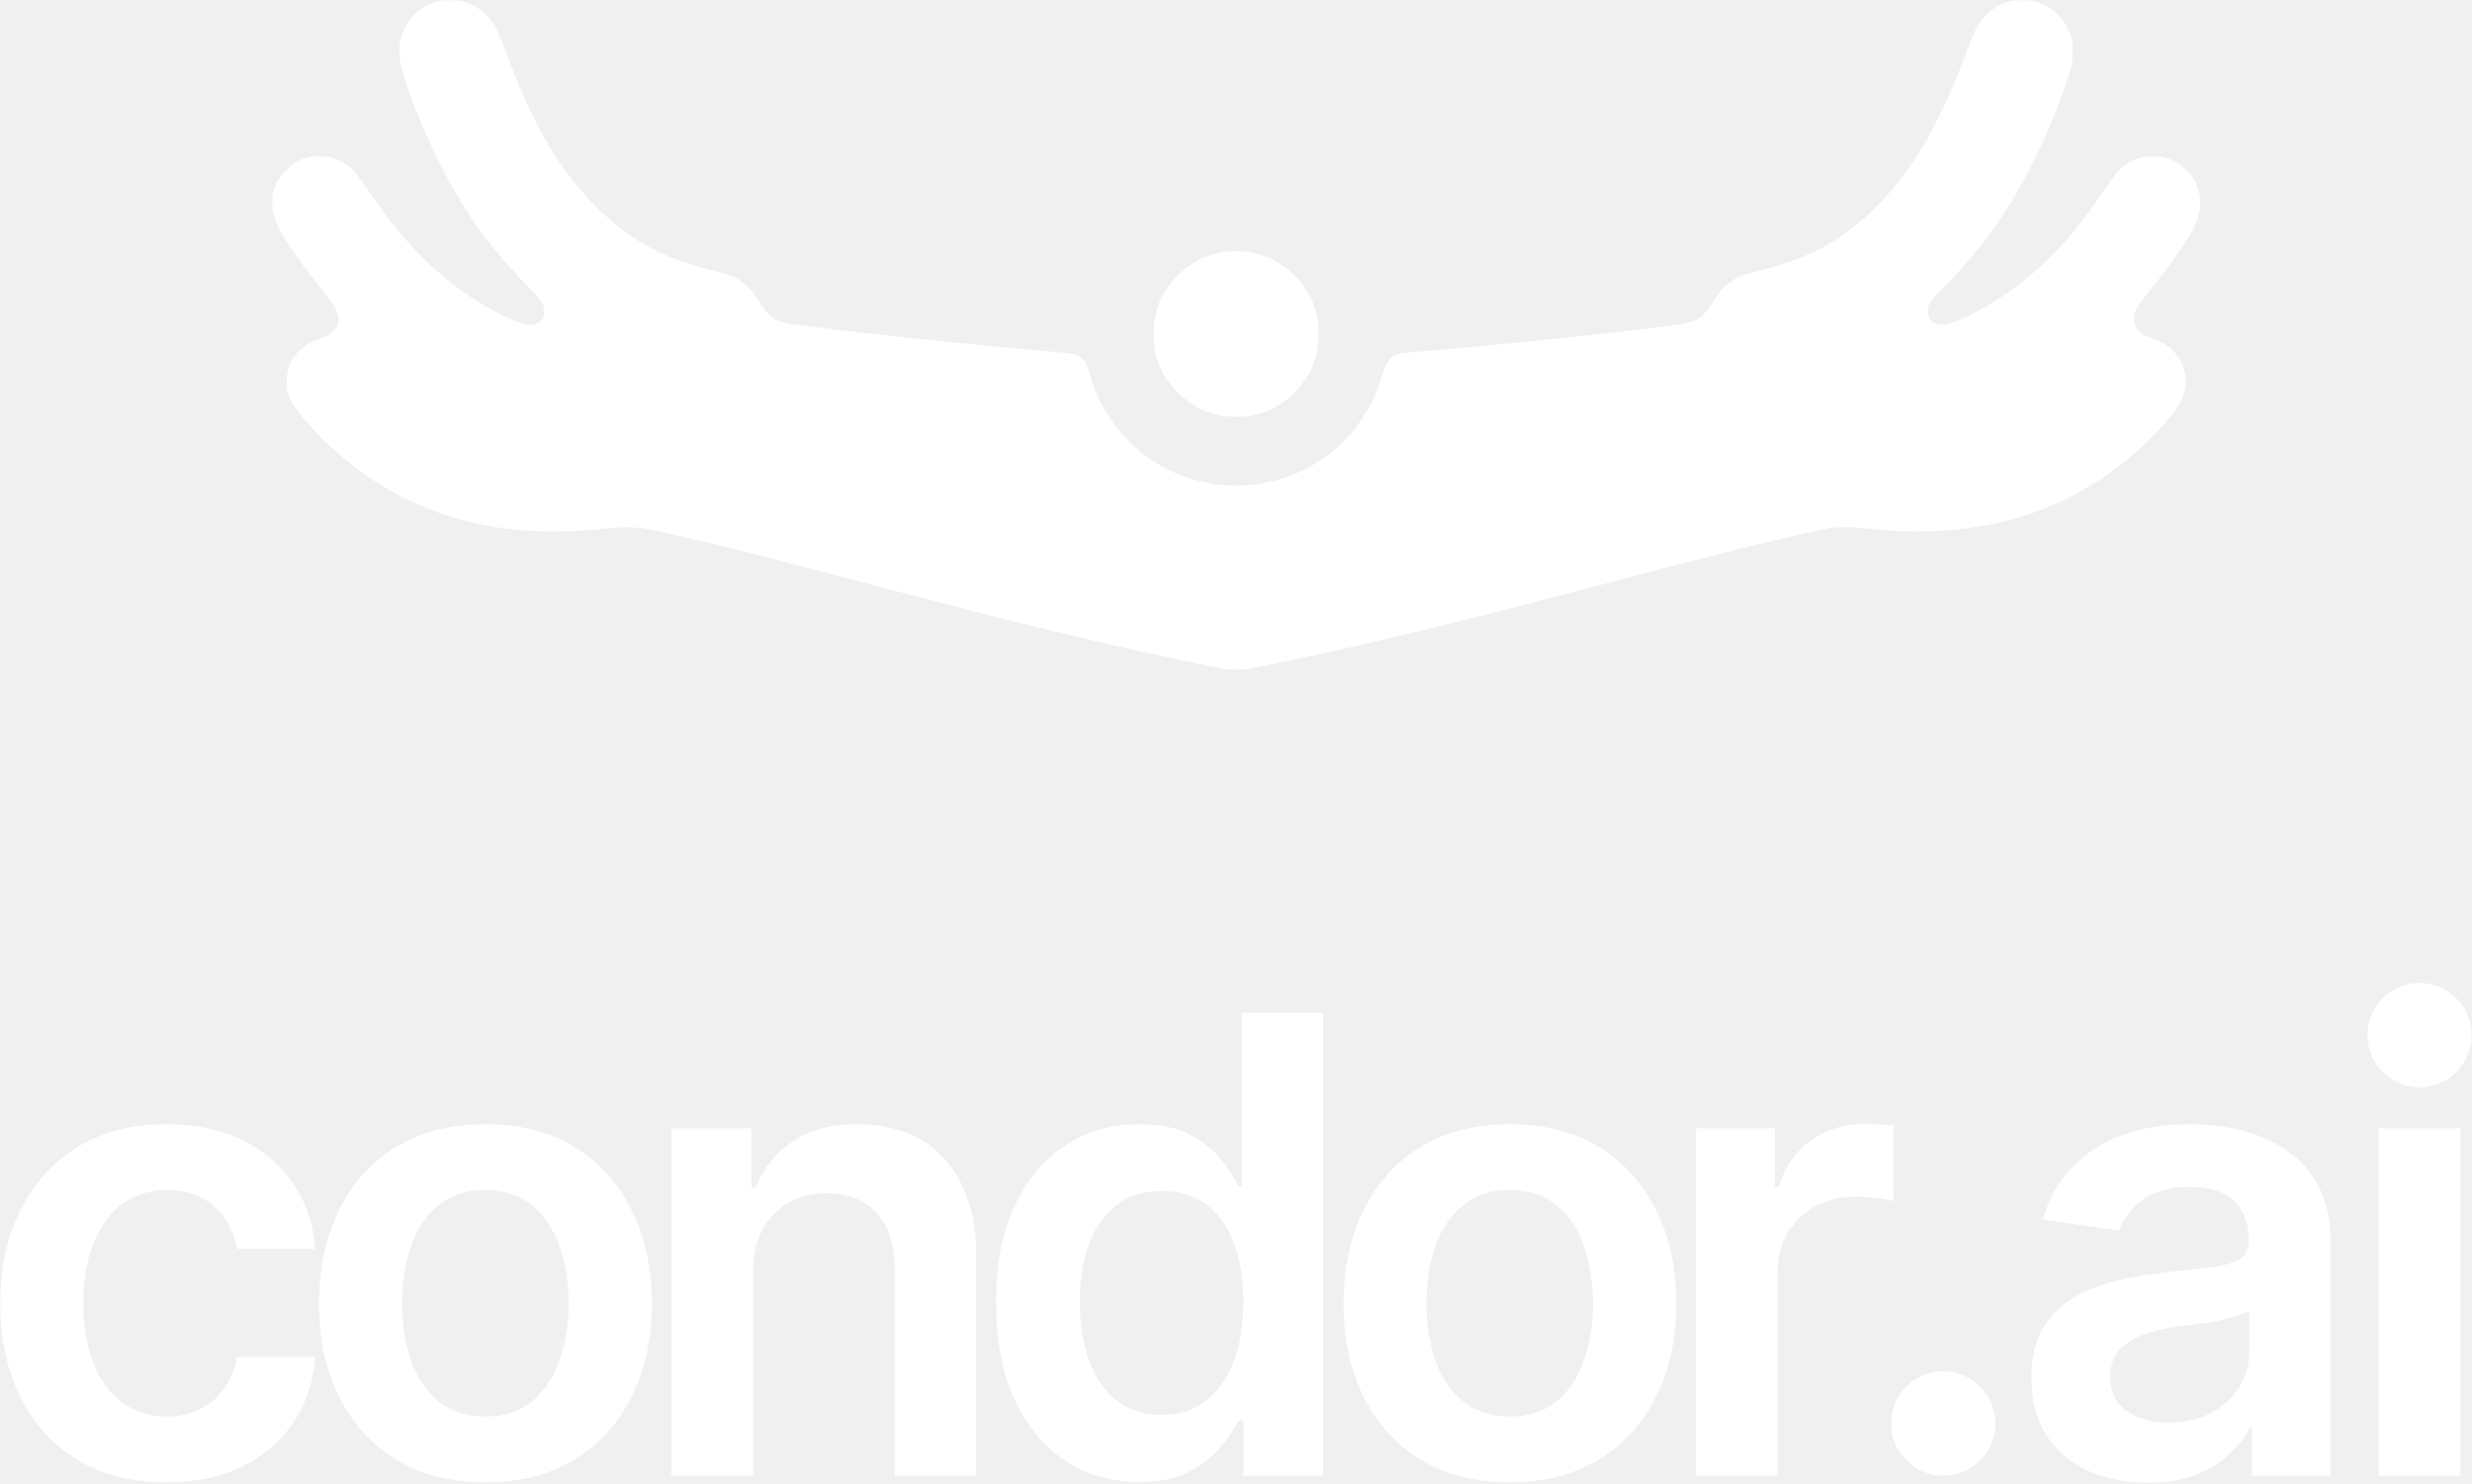
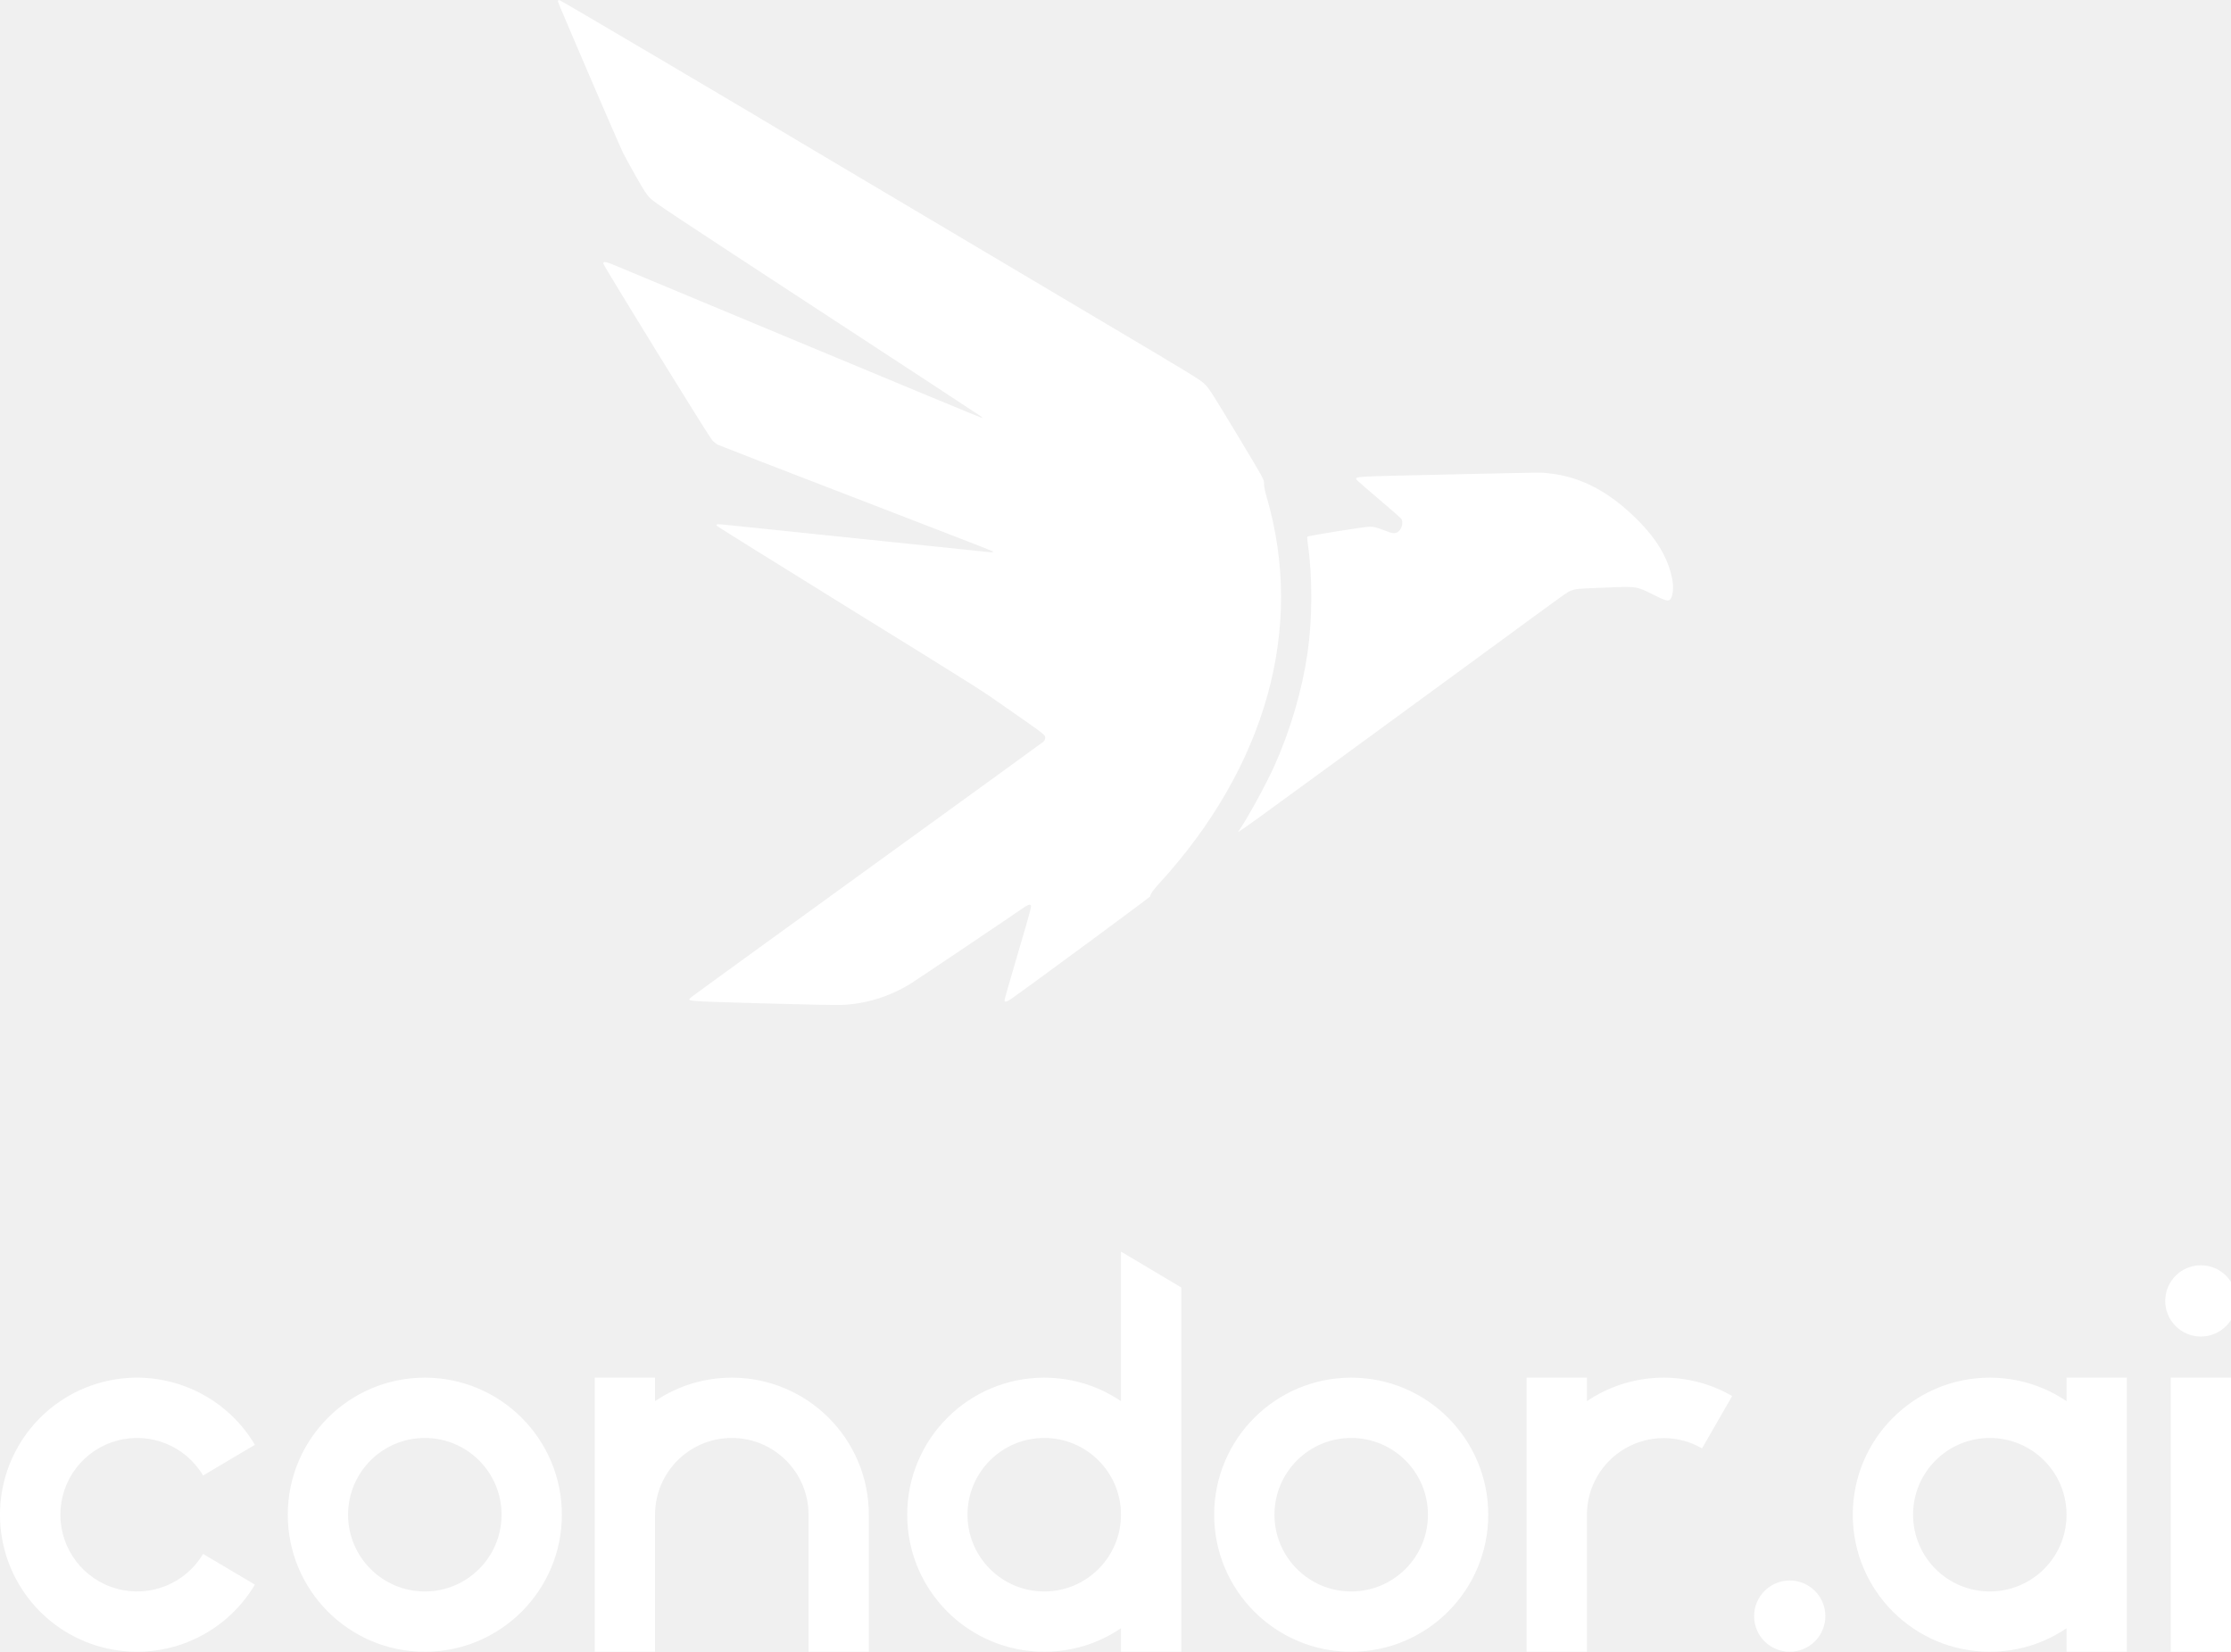
- <svg xmlns="http://www.w3.org/2000/svg" viewBox="0 0 777 466.2" fill="#FFFFFF" role="img" aria-label="condor.ai">
-   <path fill-rule="evenodd" transform="translate(85.5 0) scale(0.8235)" d="M   64.5   0.3 C   54.8   2,   48   10.8,   48.6   20.9 C   49.1   30,   60.2   56.9,   71.1   75.3 C   78.2   87.3,   86   97.4,   96.9   108.5 C   101.3   113.1,   102.6   114.5,   103.2   115.7 C   105.6   120.6,   102.3   124.8,   96.8   123.8 C   91.4   122.8,   80.2   116.8,   70.9   109.9 C   58.3   100.5,   47.9   89.2,   36.8   72.8 C   33.1   67.2,   31.5   65.3,   29.3   63.5 C   25.9   60.8,   22.5   59.6,   18   59.6 C   12.7   59.6,   9.1   61.2,   5.4   64.9 C   -0.7   70.9,   -1.6   79.1,   2.8   87.5 C   5.2   92.1,   12.1   102,   18   109.3 C   23.2   115.8,   23.5   116.2,   24.5   118.2 C   25.6   120.7,   25.7   122.7,   24.7   124.6 C   23.6   126.9,   22.2   127.8,   17   129.8 C   9.8   132.5,   5.6   138.3,   5.6   145.5 C   5.6   151.4,   7.5   154.9,   15.2   163.3 C   23.3   172.3,   34.4   181.2,   44.8   187.1 C   68.8   200.7,   95.8   205.4,   128.1   201.7 C   134.5   201,   139.7   201.2,   144.8   202.2 C   160.7   205.6,   183.5   211.2,   222.8   221.6 C   285   238.1,   318.3   246.1,   357.5   254.2 C   366.3   256,   369.2   256.1,   375.6   254.8 C   413.5   247.1,   450.5   238.3,   513.4   221.6 C   554.1   210.8,   581.4   204.1,   593.2   201.9 C   597.5   201.1,   601.9   201,   608   201.7 C   621.8   203.3,   634.8   203.3,   646.9   201.7 C   670.3   198.7,   691.1   189.6,   708.7   174.9 C   716.5   168.4,   724.5   159.9,   727.7   154.8 C   732.3   147.3,   730.9   138.1,   724.3   132.7 C   722.7   131.4,   720.7   130.3,   717.8   129.3 C   712.5   127.3,   710.7   125.3,   710.7   121.7 C   710.7   119,   711.6   117.3,   717   110.6 C   724.1   101.8,   730.7   92.4,   733.2   87.5 C   735.9   82.4,   736.6   77.6,   735.4   72.9 C   733.9   66.9,   728.7   61.7,   722.5   60.1 C   720.3   59.5,   715.7   59.5,   713.5   60.1 C   709.8   61.1,   706.5   63.2,   703.8   66.3 C   703.1   67.2,   701   70.1,   699.2   72.8 C   688.3   89,   678.2   100,   665.6   109.5 C   658.2   115.1,   647.9   121,   642   123 C   636.2   125,   632.3   123.5,   632   119.1 C   631.9   116.3,   632.6   115.1,   638.9   108.8 C   646.4   101,   649.8   97.1,   654.9   90.3 C   666.5   74.7,   676.6   55.1,   684.4   33.1 C   686.8   26.2,   687.3   24,   687.3   19.8 C   687.4   15.6,   687   14,   685.5   10.9 C   683.6   7.1,   680.4   3.9,   676.6   2 C   673.5   0.5,   671.9   0.1,   668   0.1 C   662.9   0.1,   659.3   1.4,   655.7   4.4 C   652   7.4,   650.2   10.6,   647   19.1 C   635.8   50,   623.4   69.9,   606.3   84.5 C   595.5   93.7,   584.5   99.1,   568.4   103.1 C   565.3   103.8,   562   104.8,   560.9   105.2 C   556.5   107.1,   553.3   110,   550.1   115.1 C   546.9   120.4,   544.4   122.4,   539.8   123.4 C   530.8   125.2,   463.7   132.3,   433.3   134.6 C   427.5   135.1,   425.6   136.8,   423.8   143.1 C   419.1   159.1,   408.8   171.8,   394.3   179.1 C   369.8   191.5,   340.1   185.1,   322.9   163.9 C   318   157.8,   314.6   151.1,   312.2   143.1 C   310.2   136,   308.8   135.1,   299.6   134.4 C   268.7   131.9,   202.6   124.8,   195.3   123.1 C   191.4   122.2,   189   120.2,   185.9   115.1 C   182.7   110,   179.5   107.1,   175.1   105.2 C   174   104.8,   170.7   103.8,   167.6   103.1 C   148.6   98.4,   136.3   91.5,   123.4   78.6 C   109.1   64.1,   99   46.6,   89   19.1 C   85.8   10.5,   83.9   7.3,   80.2   4.3 C   78.4   2.8,   75.3   1.2,   73.1   0.6 C   71.3   0.1,   66.4   -0.1,   64.5   0.3 M   365.1   96 C   357.4   96.7,   351.4   99.6,   345.7   105.2 C   339.3   111.6,   336.5   118.5,   336.5   127.5 C   336.5   136.5,   339.3   143.4,   345.7   149.8 C   352.1   156.1,   359.1   159.1,   368   159.1 C   376.9   159.1,   383.9   156.2,   390.3   149.8 C   396.6   143.4,   399.5   136.5,   399.5   127.5 C   399.6   117.2,   395   108.3,   386.5   101.9 C   380.7   97.5,   372.7   95.3,   365.1   96" />
-   <path transform="translate(0 308.9)" d="M  52.3   157.1L  52.3   157.1Q  36   157.1   24.3  150Q  12.6  142.8   6.3  130.1Q  0.1  117.4   0.1  100.9L  0.1  100.9Q  0.1  84.2   6.4  71.5Q  12.8  58.8   24.5  51.6Q  36.2  44.5   52.1  44.5L  52.1  44.5Q  65.5  44.5   75.8  49.3Q  86  54.2   92.1  63.1Q  98.2  71.9   99.1  83.7L  99.1  83.7L  74.5  83.7Q  73.5  78.4   70.7  74.2Q  67.9  70   63.3  67.6Q  58.8  65.2   52.5  65.2L  52.5  65.2Q  44.6  65.2   38.7  69.4Q  32.8  73.7   29.5  81.6Q  26.2  89.5   26.2  100.5L  26.2  100.5Q  26.2  111.6   29.4  119.7Q  32.6  127.8   38.6  132.1Q  44.5  136.4   52.5  136.4L  52.5  136.4Q  61  136.4   66.9  131.5Q  72.8  126.5   74.5  117.7L  74.5  117.7L  99.1  117.7Q  98.2  129.3   92.3  138.2Q  86.3  147.1   76.2  152.1Q  66   157.1   52.3   157.1ZM  152.5   157.1L  152.5   157.1Q  136.5   157.1   124.8  150.1Q  113.1  143.1   106.7  130.4Q  100.3  117.7   100.3  100.9L  100.3  100.9Q  100.3  84   106.7  71.3Q  113.1  58.5   124.8  51.5Q  136.5  44.5   152.5  44.5L  152.5  44.5Q  168.6  44.5   180.3  51.5Q  192  58.5   198.4  71.3Q  204.9  84   204.9  100.9L  204.9  100.9Q  204.9  117.7   198.4  130.4Q  192  143.1   180.3  150.1Q  168.6   157.1   152.5   157.1ZM  152.5  136.4L  152.5  136.4Q  161.4  136.4   167.2  131.7Q  172.9  127   175.8  118.9Q  178.7  110.8   178.7  100.9L  178.7  100.9Q  178.7  90.8   175.8  82.7Q  172.9  74.6   167.2  69.9Q  161.4  65.2   152.5  65.2L  152.5  65.2Q  143.8  65.2   138  69.9Q  132.1  74.6   129.2  82.7Q  126.4  90.8   126.4  100.9L  126.4  100.9Q  126.4  110.8   129.2  118.9Q  132.1  127   138  131.7Q  143.8  136.4   152.5  136.4ZM  236.7  91.1L  236.7  91.1L  236.7   155L  211   155L  211  45.8L  236.2  45.8L  236.2  64.5L  237.5  64.5Q  241.2  55.3   249.2  49.9Q  257.1  44.5   269.4  44.5L  269.4  44.5Q  280.8  44.5   289.2  49.2Q  297.6  54   302.2  63.3Q  306.8  72.5   306.8  85.6L  306.8  85.6L  306.8   155L  281.2   155L  281.2  89.6Q  281.2  78.6   275.5  72.4Q  269.8  66.2   259.9  66.2L  259.9  66.2Q  253.1  66.2   247.9  69.2Q  242.7  72.1   239.7  77.6Q  236.7  83.1   236.7  91.1ZM  358   157L  358   157Q  345.2   157   335  150.4Q  324.8  143.8   319  131.2Q  313.1  118.6   313.1  100.6L  313.1  100.6Q  313.1  82.3   319.1  69.8Q  325.1  57.3   335.3  50.9Q  345.4  44.5   358  44.5L  358  44.5Q  367.7  44.5   373.8  47.7Q  380  50.9   383.7  55.4Q  387.3  60   389.3  63.9L  389.3  63.9L  390.3  63.9L  390.3  9.5L  415.9  9.5L  415.9   155L  390.8   155L  390.8  137.7L  389.3  137.7Q  387.2  141.7   383.5  146.2Q  379.8  150.6   373.6  153.8Q  367.5   157   358   157ZM  365.1  135.9L  365.1  135.9Q  373.4  135.9   379.1  131.4Q  384.8  127   387.8  119Q  390.8  111.1   390.8  100.5L  390.8  100.5Q  390.8  89.9   387.9  82Q  384.9  74.1   379.2  69.8Q  373.4  65.5   365.1  65.5L  365.1  65.5Q  356.7  65.5   350.9  70Q  345.1  74.5   342.2  82.4Q  339.4  90.4   339.4  100.5L  339.4  100.5Q  339.4  110.7   342.3  118.7Q  345.2  126.7   350.9  131.3Q  356.7  135.9   365.1  135.9ZM  474.5   157.1L  474.5   157.1Q  458.5   157.1   446.8  150.1Q  435.1  143.1   428.7  130.4Q  422.3  117.7   422.3  100.9L  422.3  100.9Q  422.3  84   428.7  71.3Q  435.1  58.5   446.8  51.5Q  458.5  44.5   474.5  44.5L  474.5  44.5Q  490.5  44.5   502.3  51.5Q  514  58.5   520.4  71.3Q  526.9  84   526.9  100.9L  526.9  100.9Q  526.9  117.7   520.4  130.4Q  514  143.1   502.3  150.1Q  490.5   157.1   474.5   157.1ZM  474.5  136.4L  474.5  136.4Q  483.4  136.4   489.2  131.7Q  494.9  127   497.8  118.9Q  500.7  110.8   500.7  100.9L  500.7  100.9Q  500.7  90.8   497.8  82.7Q  494.9  74.6   489.2  69.9Q  483.4  65.2   474.5  65.2L  474.5  65.2Q  465.8  65.2   460  69.9Q  454.1  74.6   451.2  82.7Q  448.4  90.8   448.4  100.9L  448.4  100.9Q  448.4  110.8   451.2  118.9Q  454.1  127   460  131.7Q  465.8  136.4   474.5  136.4ZM  558.7   155L  533   155L  533  45.8L  557.9  45.8L  557.9  64.2L  559.1  64.2Q  562  54.6   569.4  49.5Q  576.7  44.4   586.1  44.4L  586.1  44.4Q  588.1  44.4   590.8  44.6Q  593.5  44.7   595.2  45L  595.2  45L  595.2  68.7Q  593.6  68.1   590.1  67.7Q  586.6  67.3   583.3  67.3L  583.3  67.3Q  576.2  67.3   570.6  70.3Q  565.1  73.4   561.9  78.6Q  558.7  83.9   558.7  90.9L  558.7  90.9L  558.7   155ZM  627.2   138.6C  627.2   147.7   619.9   155   610.8   155C  601.8   155   594.4   147.7   594.4   138.6C  594.4   129.6   601.8   122.2   610.8   122.2C  619.9   122.2   627.2   129.6   627.2   138.6ZM  675.1   157.2L  675.1   157.2Q  664.7   157.2   656.4  153.5Q  648.1  149.7   643.3  142.4Q  638.5  135.1   638.5  124.3L  638.5  124.3Q  638.5  115.2   641.9  109.1Q  645.3  103   651.2  99.4Q  657.1  95.8   664.6  93.9Q  672  92   679.9  91.2L  679.9  91.2Q  689.6  90.2   695.5  89.4Q  701.5  88.6   704.2  86.8Q  706.8  85.1   706.8  81.4L  706.8  81.4L  706.8  80.9Q  706.8  73   702.2  68.6Q  697.5  64.2   688.5  64.2L  688.5  64.2Q  679  64.2   673.5  68.3Q  668  72.4   666  77.9L  666  77.9L  642.1  74.5Q  644.9  64.6   651.5  57.9Q  658  51.2   667.4  47.8Q  676.9  44.5   688.3  44.5L  688.3  44.5Q  696.1  44.5   703.9  46.3Q  711.7  48.1   718.3  52.4Q  724.8  56.7   728.7  63.9Q  732.6  71.1   732.6  82L  732.6  82L  732.6   155L  707.9   155L  707.9  140L  707.1  140Q  704.8  144.5   700.5  148.4Q  696.3  152.4   690  154.8Q  683.7   157.2   675.1   157.2ZM  681.7  138.3L  681.7  138.3Q  689.5  138.3   695.1  135.2Q  700.8  132.1   703.9  127Q  707  121.9   707  115.8L  707  115.8L  707  103Q  705.8  104   702.9  104.9Q  700.1  105.7   696.5  106.4Q  692.9  107.1   689.4  107.5Q  685.9  108   683.4  108.3L  683.4  108.3Q  677.6  109.1   673.1  110.9Q  668.6  112.7   665.9  115.8Q  663.3  119   663.3  123.9L  663.3  123.9Q  663.3  131.1   668.5  134.7Q  673.6  138.3   681.7  138.3ZM  773.4   155L  747.7   155L  747.7  45.8L  773.4  45.8L  773.4   155ZM  776.9   16.5C  776.9   25.5   769.5   32.9   760.5   32.9C  751.5   32.9   744.1   25.5   744.1   16.5C  744.1   7.5   751.5   0.1   760.5   0.1C  769.5   0.1   776.9   7.5   776.9   16.5Z" />
+ <svg xmlns="http://www.w3.org/2000/svg" viewBox="0 0 814 602.6" fill="#FFFFFF" role="img" aria-label="condor.ai">
+   <path fill-rule="evenodd" transform="translate(203.5 0) scale(0.3709)" d="M   0.2   1.5 C   0.2   2.8,   59.3   140.2,   64.3   150.5 C   65.8   153.4,   71.3   163.6,   76.7   173.1 C   84.7   187.3,   87.3   191.2,   90.8   194.9 C   94.6   198.9,   114.9   212.3,   255.5   304.2 C   343.7   361.8,   416.3   409.4,   416.8   409.9 C   417.3   410.4,   417.6   410.9,   417.4   411.1 C   417.2   411.3,   336.9   378.1,   239   337.2 C   141.1   296.4,   57.8   261.7,   54   260.1 C   47.1   257.3,   44.8   257.1,   44.8   259.2 C   44.8   261.1,   148.9   430,   152.1   433.2 C   153.7   434.9,   156.2   436.8,   157.6   437.5 C   159   438.2,   220.3   462,   293.7   490.2 C   367.1   518.5,   427.4   541.8,   427.8   542.2 C   429   543.3,   427.6   543.5,   421.8   542.8 C   417.1   542.3,   313.2   531.5,   167   516.4 C   156.6   515.3,   155.4   515.4,   156.5   517.2 C   156.9   517.8,   213.9   553.3,   283.2   596.2 C   422.2   682.2,   413.6   676.7,   449.8   702.1 C   479.1   722.5,   479.5   722.9,   479.5   725.8 C   479.5   727.2,   478.9   728.4,   477.7   729.6 C   476.7   730.5,   398.6   787.1,   304.2   855.4 C   209.8   923.7,   131.8   980.3,   130.9   981.2 C   127   984.9,   124.8   984.7,   200.6   986.9 C   238.7   988,   274   988.7,   279   988.5 C   303.1   987.5,   326.1   980.4,   347.2   967.5 C   351.6   964.8,   450.5   898.3,   456.8   893.8 C   462.1   890,   464.2   889.2,   465.3   890.4 C   466.2   891.3,   464.9   896.3,   452.9   936.9 C   445.5   962,   439.5   983,   439.5   983.7 C   439.5   986,   441.5   985.7,   445.8   982.7 C   464.4   969.7,   582.8   882.4,   582.8   881.7 C   582.8   879.6,   585.7   875.5,   591.2   869.5 C   696.9   754.2,   735   617.6,   697.4   489 C   695.6   482.7,   694.8   478.8,   694.8   475.8 C   694.8   471.5,   694.8   471.5,   668   427 C   643.6   386.6,   640.7   382,   636.5   377.9 C   632.2   373.6,   624.8   369.1,   541.2   319.5 C   426   251.2,   254.6   149.5,   248.5   145.8 C   188   109.5,   3.3   0.5,   2   0.3 C   0.5   0,   0.2   0.1,   0.2   1.5 M   871.6   466.8 C   782.2   468.8,   784.5   468.6,   785.7   471.7 C   785.9   472.2,   795.7   480.8,   807.4   490.7 C   819.2   500.7,   829.3   509.5,   829.8   510.3 C   831.2   512.3,   831.1   516.4,   829.5   519.5 C   827.1   524.3,   823.5   525.5,   818.1   523.5 C   803.7   518.2,   803.5   518.1,   798.3   518.1 C   793   518.2,   738.4   526.9,   737.4   527.9 C   737.2   528.2,   737.3   531.5,   737.9   535.1 C   742.6   568.5,   742.4   608.6,   737.5   642.8 C   732.2   679,   720.7   718.2,   705.2   752.8 C   697.3   770.5,   679.9   802.4,   670.6   816.3 C   667.6   820.7,   651.7   832.2,   904.2   647.5 C   998.9   578.1,   992.8   582.5,   997.3   580.8 C   1001.8   579.1,   1003.3   579,   1032.6   577.9 C   1061.9   576.7,   1061   576.6,   1078.3   585.2 C   1090.4   591.3,   1092.6   591.8,   1094.7   589.1 C   1097   586.2,   1097.8   577.5,   1096.5   570.5 C   1092.6   549.6,   1081.8   531,   1061.9   511.1 C   1034   483.3,   1006.1   468.7,   974.3   465.5 C   966.1   464.7,   975.6   464.5,   871.6   466.8" />
+   <path transform="translate(0 456.6)" d="M93 121.5A50 50 0 1 1 93 70.5L74.1 81.7A28 28 0 1 0 74.1 110.3ZM105 96A50 50 0 1 1 205 96A50 50 0 1 1 105 96ZM127 96A28 28 0 1 0 183 96A28 28 0 1 0 127 96ZM217 46H239V146H217ZM217 96A50 50 0 0 1 317 96L295 96A28 28 0 0 0 239 96ZM295 96H317V146H295ZM331 96A50 50 0 1 1 431 96A50 50 0 1 1 331 96ZM353 96A28 28 0 1 0 409 96A28 28 0 1 0 353 96ZM409 0L431 13.1V146H409ZM443 96A50 50 0 1 1 543 96A50 50 0 1 1 443 96ZM465 96A28 28 0 1 0 521 96A28 28 0 1 0 465 96ZM557 46H579V146H557ZM557 96A50 50 0 0 1 632 52.7L621 71.8A28 28 0 0 0 579 96ZM640 133A13 13 0 1 1 666 133A13 13 0 1 1 640 133ZM676 96A50 50 0 1 1 776 96A50 50 0 1 1 676 96ZM698 96A28 28 0 1 0 754 96A28 28 0 1 0 698 96ZM754 46H776V146H754ZM792 46H814V146H792ZM790 18A13 13 0 1 1 816 18A13 13 0 1 1 790 18Z" />
</svg>
